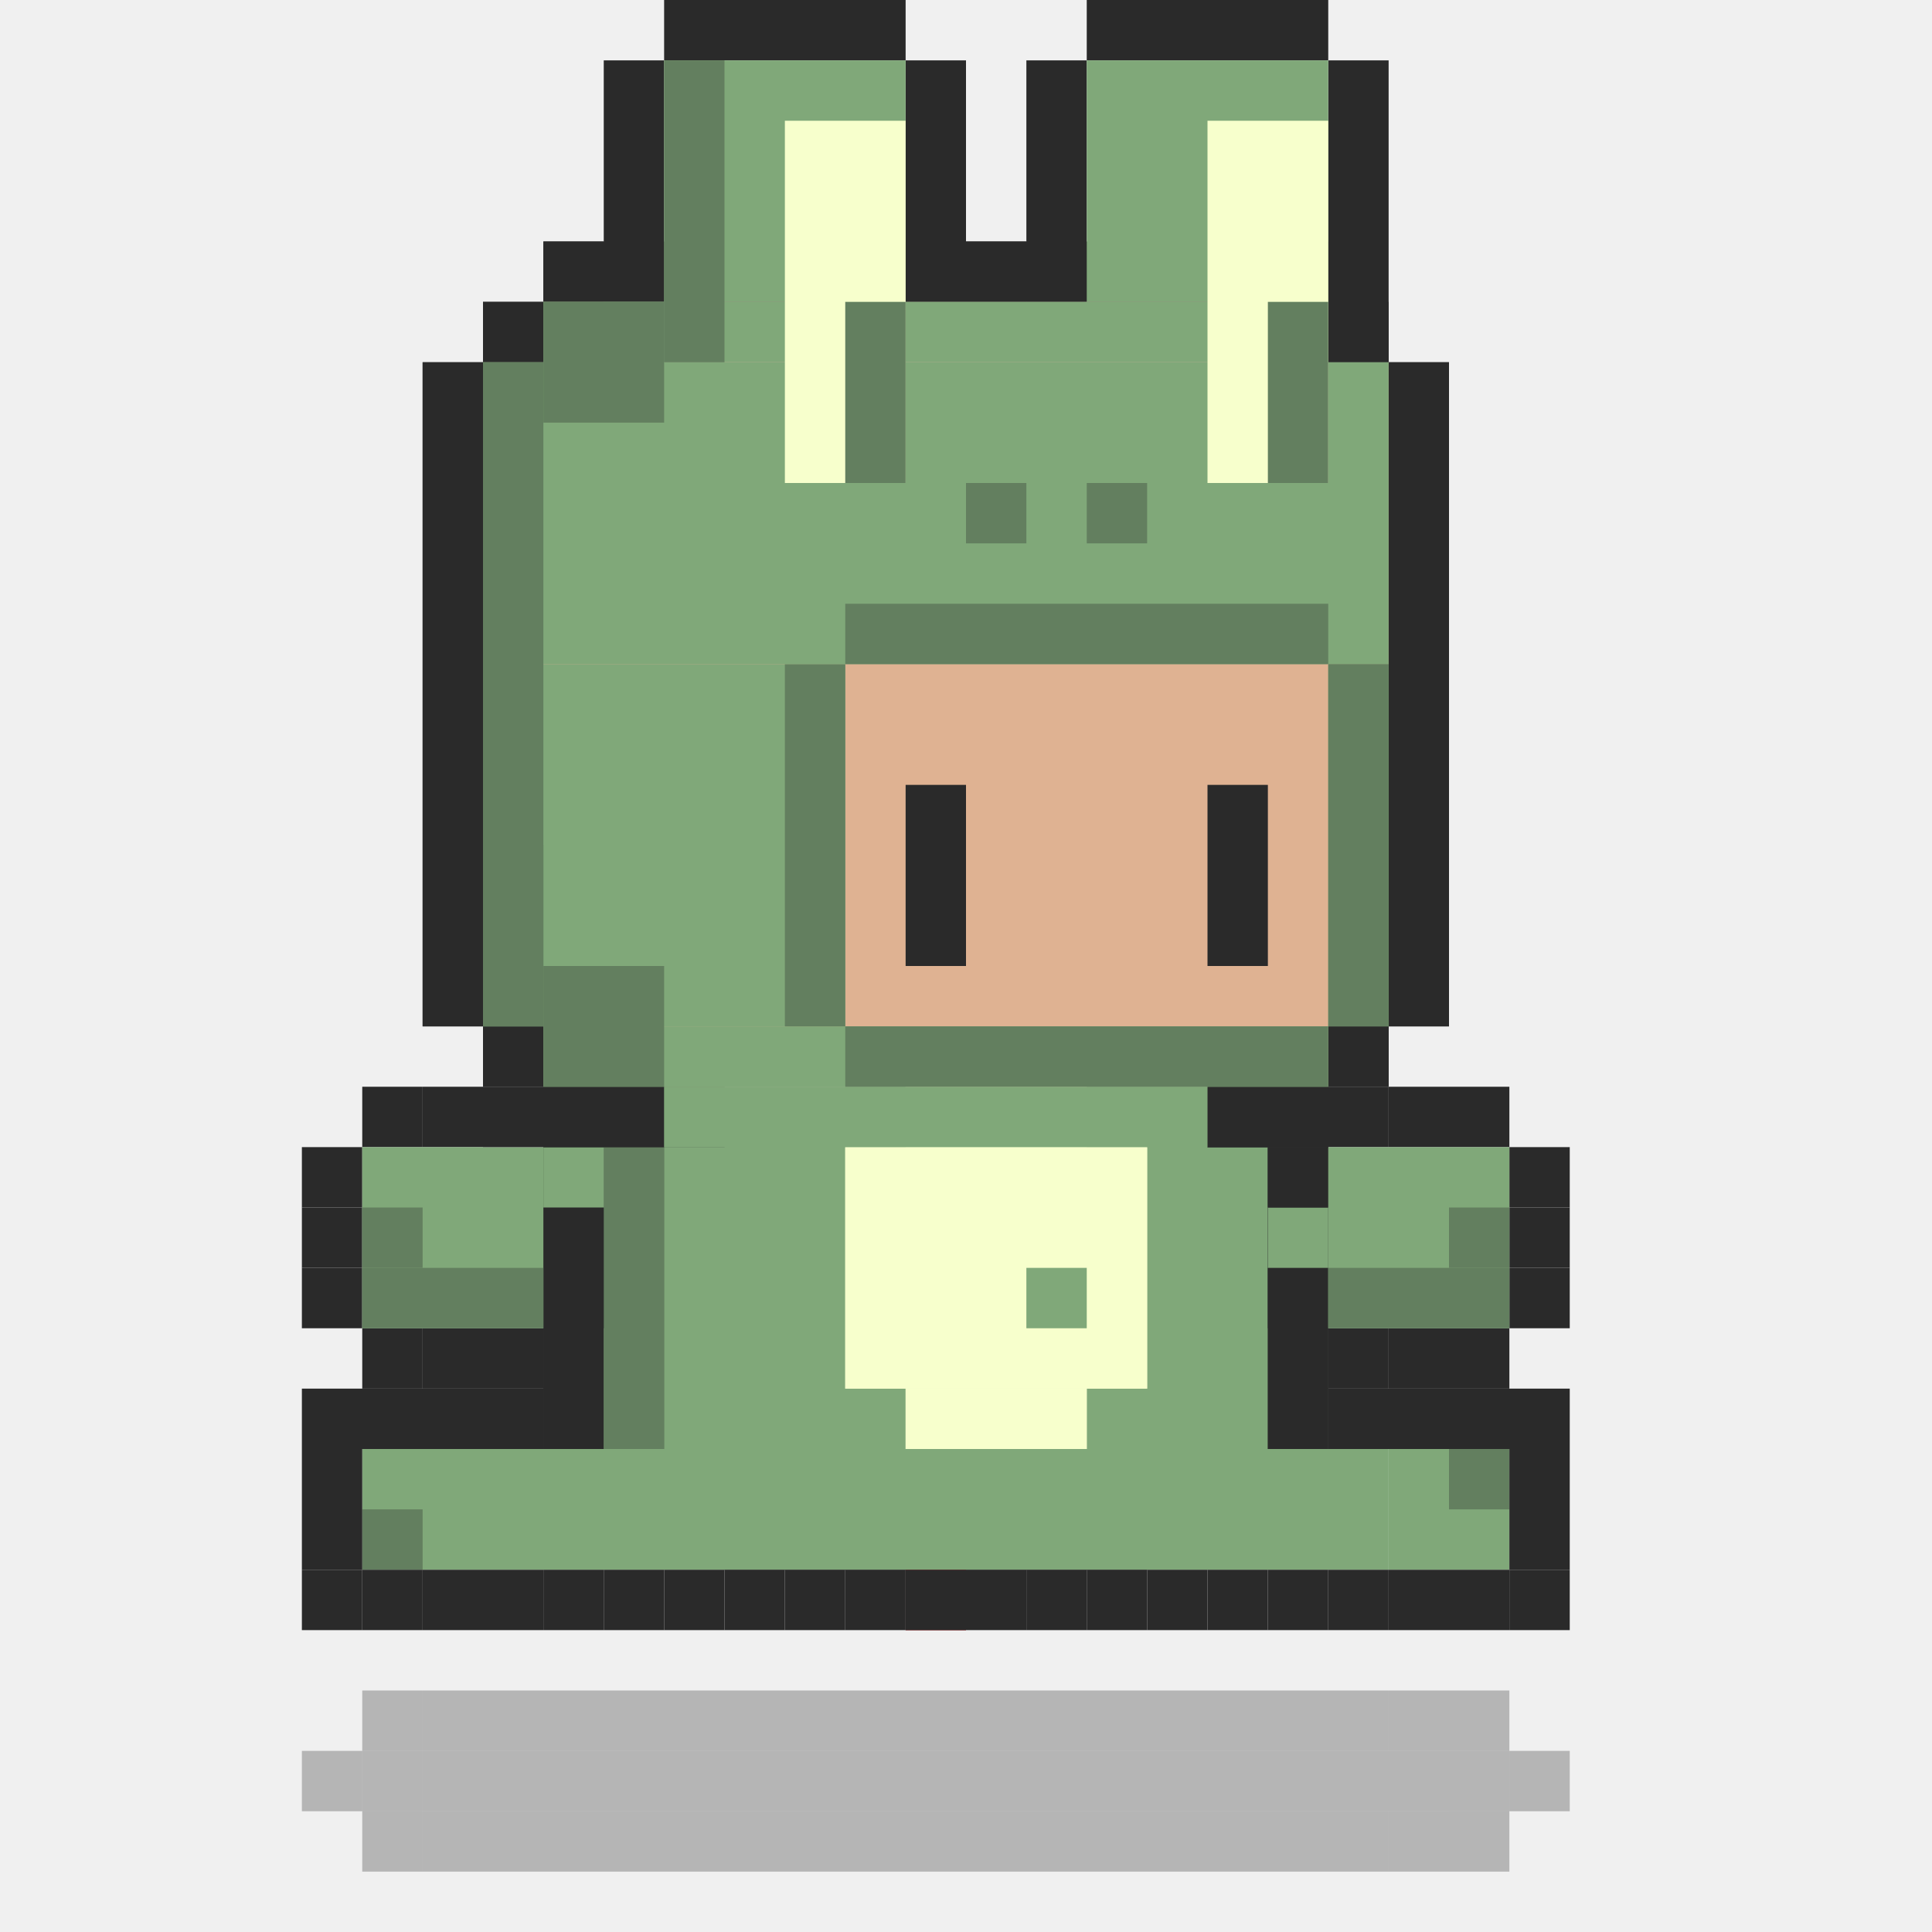
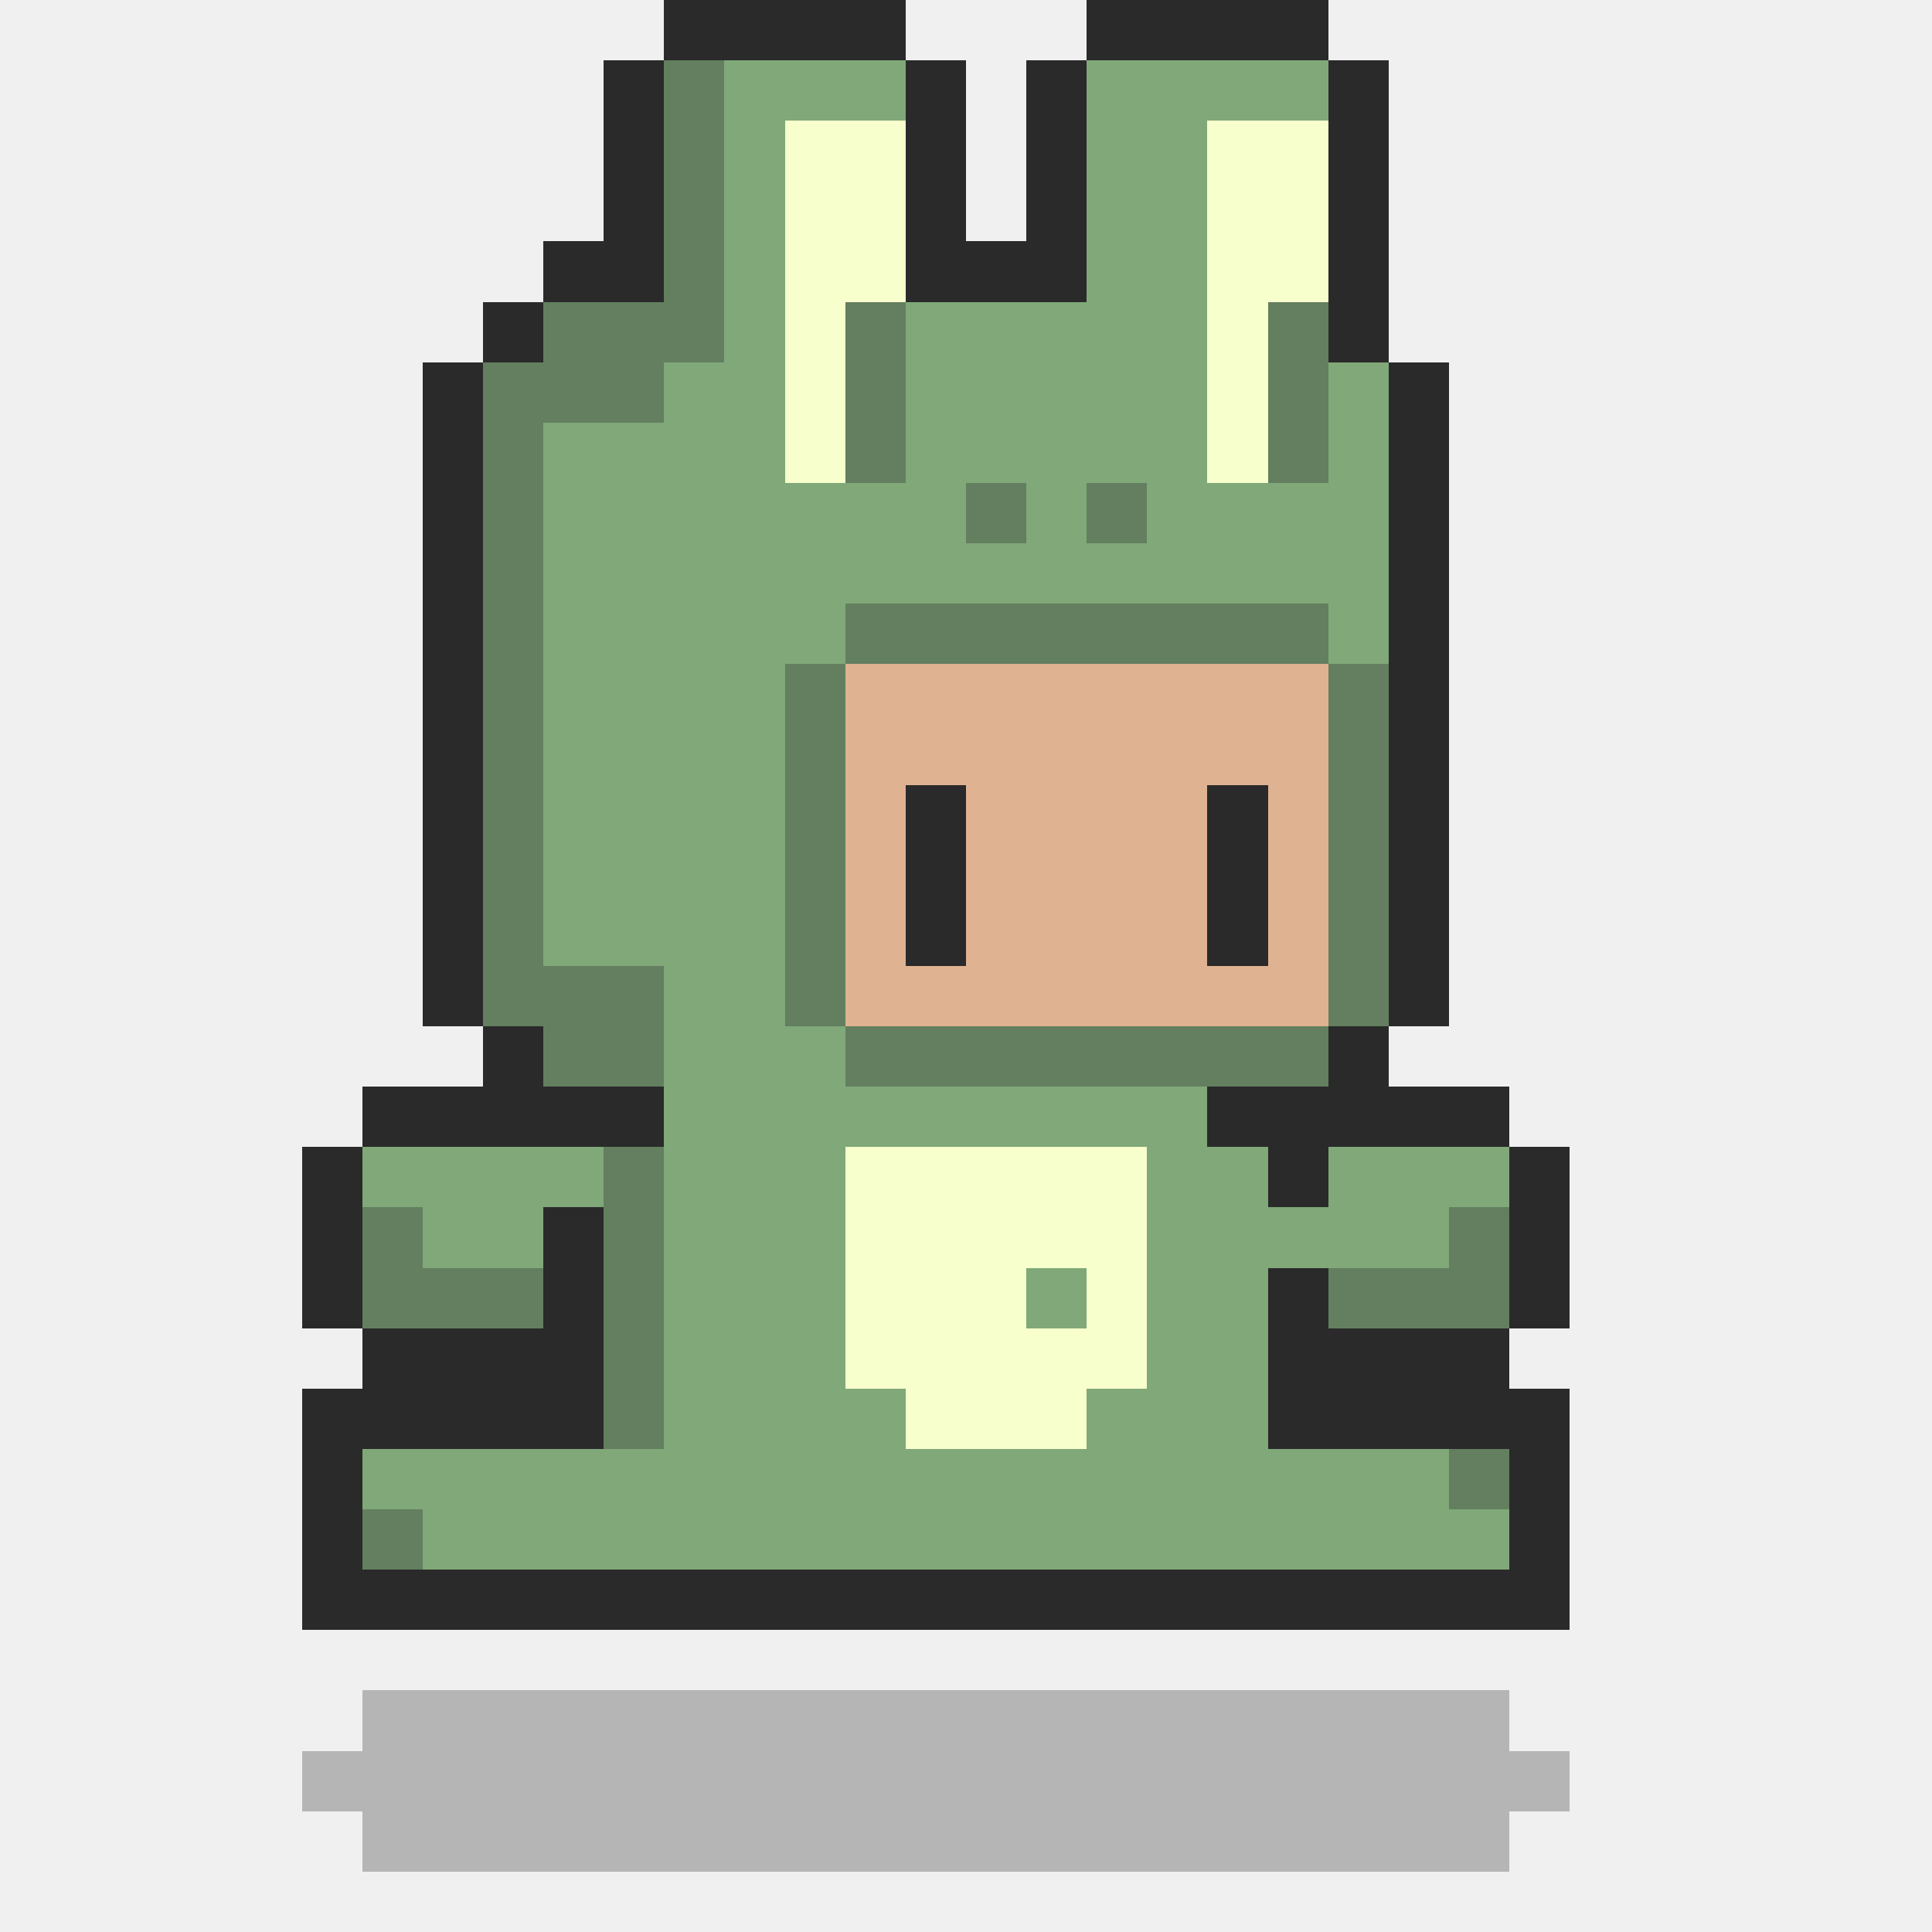
- <svg xmlns="http://www.w3.org/2000/svg" width="32" height="32" viewBox="0 0 32 32" fill="none">
+ <svg xmlns="http://www.w3.org/2000/svg" shape-rendering="crispEdges" width="32" height="32" viewBox="0 0 32 32" fill="none">
  <g clip-path="url(#clip0_16_4314)">
    <rect x="7" y="29" width="17" height="1" fill="#3D3D3D" fill-opacity="0.33" />
    <rect x="8" y="28" width="15" height="1" fill="#3D3D3D" fill-opacity="0.33" />
    <rect width="1" height="1" transform="matrix(-1 0 0 1 8 28)" fill="#3D3D3D" fill-opacity="0.33" />
    <rect width="1" height="1" transform="matrix(-1 0 0 1 7 28)" fill="#3D3D3D" fill-opacity="0.33" />
    <rect width="1" height="1" transform="matrix(-1 0 0 1 6 29)" fill="#3D3D3D" fill-opacity="0.33" />
    <rect width="1" height="1" transform="matrix(-1 0 0 1 7 30)" fill="#3D3D3D" fill-opacity="0.33" />
    <rect width="1" height="1" transform="matrix(-1 0 0 1 8 30)" fill="#3D3D3D" fill-opacity="0.33" />
    <rect width="1" height="1" transform="matrix(-1 0 0 1 7 29)" fill="#3D3D3D" fill-opacity="0.33" />
    <rect x="23" y="28" width="1" height="1" fill="#3D3D3D" fill-opacity="0.33" />
    <rect x="24" y="28" width="1" height="1" fill="#3D3D3D" fill-opacity="0.33" />
    <rect x="25" y="29" width="1" height="1" fill="#3D3D3D" fill-opacity="0.33" />
    <rect x="24" y="30" width="1" height="1" fill="#3D3D3D" fill-opacity="0.33" />
    <rect x="23" y="30" width="1" height="1" fill="#3D3D3D" fill-opacity="0.33" />
    <rect x="24" y="29" width="1" height="1" fill="#3D3D3D" fill-opacity="0.33" />
    <rect x="8" y="30" width="15" height="1" fill="#3D3D3D" fill-opacity="0.33" />
    <rect width="13" height="8" transform="matrix(1 0 0 -1 9 26)" fill="#80A879" />
    <rect width="5" height="4" transform="matrix(1 0 0 -1 14 23)" fill="#F7FFCC" />
    <rect x="15" y="18" width="3" height="1" fill="#F7FFCC" />
    <rect x="15" y="23" width="3" height="1" fill="#F7FFCC" />
    <rect width="2" height="1" transform="matrix(1 0 0 -1 9 19)" fill="#2A2A2A" />
    <rect width="2" height="1" transform="matrix(1 0 0 -1 20 19)" fill="#2A2A2A" />
    <rect width="7" height="1" transform="matrix(1 0 0 -1 12 26)" fill="#2A2A2A" />
    <rect width="1" height="6" transform="matrix(1 0 0 -1 9 25)" fill="#2A2A2A" />
    <rect width="1" height="6" transform="matrix(1 0 0 -1 10 25)" fill="#637F5F" />
    <rect width="7" height="1" transform="matrix(1 0 0 -1 12 25)" fill="#637F5F" />
    <rect width="1" height="1" transform="matrix(1 0 0 -1 11 19)" fill="#637F5F" />
    <rect width="1" height="1" transform="matrix(1 0 0 -1 17 22)" fill="#80A879" />
    <rect width="1" height="6" transform="matrix(1 0 0 -1 21 25)" fill="#2A2A2A" />
    <rect width="5" height="4" transform="matrix(1 0 0 -1 14 23)" fill="#F7FFCC" />
    <rect x="15" y="18" width="3" height="1" fill="#F7FFCC" />
    <rect x="15" y="23" width="3" height="1" fill="#F7FFCC" />
    <rect width="2" height="1" transform="matrix(1 0 0 -1 9 19)" fill="#2A2A2A" />
    <rect width="2" height="1" transform="matrix(1 0 0 -1 20 19)" fill="#2A2A2A" />
    <rect width="7" height="1" transform="matrix(1 0 0 -1 12 26)" fill="#2A2A2A" />
    <rect width="1" height="6" transform="matrix(1 0 0 -1 9 25)" fill="#2A2A2A" />
    <rect width="1" height="6" transform="matrix(1 0 0 -1 10 25)" fill="#637F5F" />
    <rect width="7" height="1" transform="matrix(1 0 0 -1 12 25)" fill="#637F5F" />
    <rect width="1" height="1" transform="matrix(1 0 0 -1 11 19)" fill="#637F5F" />
    <rect width="1" height="1" transform="matrix(1 0 0 -1 17 22)" fill="#80A879" />
    <rect width="1" height="6" transform="matrix(1 0 0 -1 21 25)" fill="#2A2A2A" />
    <rect width="1" height="1" transform="matrix(-1 0 0 1 25 18)" fill="#2A2A2A" />
    <rect width="1" height="1" transform="matrix(-1 0 0 1 26 19)" fill="#2A2A2A" />
    <rect width="1" height="1" transform="matrix(-1 0 0 1 26 20)" fill="#2A2A2A" />
    <rect width="1" height="1" transform="matrix(-1 0 0 1 26 21)" fill="#2A2A2A" />
    <rect width="1" height="1" transform="matrix(-1 0 0 1 23 22)" fill="#2A2A2A" />
    <rect width="1" height="1" transform="matrix(-1 0 0 1 22 21)" fill="#2A2A2A" />
    <rect width="1" height="1" transform="matrix(-1 0 0 1 22 20)" fill="#80A879" />
    <rect width="1" height="1" transform="matrix(-1 0 0 1 22 19)" fill="#2A2A2A" />
    <rect width="1" height="1" transform="matrix(-1 0 0 1 23 18)" fill="#2A2A2A" />
    <rect width="1" height="1" transform="matrix(-1 0 0 1 25 22)" fill="#2A2A2A" />
    <rect width="1" height="1" transform="matrix(-1 0 0 1 24 22)" fill="#2A2A2A" />
    <rect width="1" height="1" transform="matrix(-1 0 0 1 24 18)" fill="#2A2A2A" />
    <rect width="3" height="3" transform="matrix(-1 0 0 1 25 19)" fill="#80A879" />
    <rect width="1" height="1" transform="matrix(-1 0 0 1 25 20)" fill="#637F5F" />
    <rect width="3" height="1" transform="matrix(-1 0 0 1 25 21)" fill="#637F5F" />
    <rect x="6" y="18" width="1" height="1" fill="#2A2A2A" />
    <rect x="5" y="19" width="1" height="1" fill="#2A2A2A" />
    <rect x="5" y="20" width="1" height="1" fill="#2A2A2A" />
    <rect x="5" y="21" width="1" height="1" fill="#2A2A2A" />
    <rect x="8" y="22" width="1" height="1" fill="#2A2A2A" />
    <rect x="9" y="21" width="1" height="1" fill="#2A2A2A" />
    <rect x="9" y="20" width="1" height="1" fill="#2A2A2A" />
    <rect x="6" y="22" width="1" height="1" fill="#2A2A2A" />
    <rect x="7" y="22" width="1" height="1" fill="#2A2A2A" />
    <rect x="7" y="18" width="1" height="1" fill="#2A2A2A" />
    <rect width="3" height="3" transform="translate(6 19)" fill="#80A879" />
    <rect width="1" height="1" transform="translate(6 20)" fill="#637F5F" />
    <rect width="3" height="1" transform="translate(6 21)" fill="#637F5F" />
    <rect width="1" height="1" transform="matrix(-1 0 0 1 9 18)" fill="#2A2A2A" />
    <rect width="1" height="1" transform="matrix(-1 0 0 1 10 19)" fill="#80A879" />
    <rect x="25" y="24" width="2" height="2" transform="rotate(90 25 24)" fill="#80A879" />
    <rect x="25" y="24" width="1" height="1" transform="rotate(90 25 24)" fill="#637F5F" />
    <rect width="2" height="8" transform="matrix(0 1 1 0 15 24)" fill="#80A879" />
    <rect x="26" y="24" width="2" height="1" transform="rotate(90 26 24)" fill="#2A2A2A" />
    <rect x="24" y="26" width="1" height="1" transform="rotate(90 24 26)" fill="#2A2A2A" />
    <rect x="25" y="26" width="1" height="1" transform="rotate(90 25 26)" fill="#2A2A2A" />
    <rect x="26" y="26" width="1" height="1" transform="rotate(90 26 26)" fill="#2A2A2A" />
    <rect x="26" y="23" width="1" height="4" transform="rotate(90 26 23)" fill="#2A2A2A" />
    <rect width="1" height="1" transform="matrix(0 1 1 0 21 26)" fill="#2A2A2A" />
    <rect width="1" height="1" transform="matrix(0 1 1 0 20 26)" fill="#2A2A2A" />
    <rect width="1" height="1" transform="matrix(0 1 1 0 19 26)" fill="#2A2A2A" />
    <rect width="1" height="1" transform="matrix(0 1 1 0 18 26)" fill="#2A2A2A" />
    <rect width="1" height="1" transform="matrix(0 1 1 0 17 26)" fill="#2A2A2A" />
    <rect width="1" height="1" transform="matrix(0 1 1 0 16 26)" fill="#2A2A2A" />
    <rect width="1" height="1" transform="matrix(0 1 1 0 15 26)" fill="#2A2A2A" />
    <rect width="1" height="1" transform="matrix(0 1 1 0 15 26)" fill="#FF383C" />
    <rect width="1" height="1" transform="matrix(0 1 1 0 22 26)" fill="#2A2A2A" />
    <rect width="2" height="2" transform="matrix(0 1 1 0 6 24)" fill="#80A879" />
    <rect width="1" height="1" transform="matrix(0 1 1 0 6 25)" fill="#637F5F" />
    <rect width="2" height="1" transform="matrix(0 1 1 0 5 24)" fill="#2A2A2A" />
    <rect width="1" height="1" transform="matrix(0 1 1 0 7 26)" fill="#2A2A2A" />
    <rect width="1" height="1" transform="matrix(0 1 1 0 6 26)" fill="#2A2A2A" />
    <rect width="1" height="1" transform="matrix(0 1 1 0 5 26)" fill="#2A2A2A" />
    <rect width="1" height="4" transform="matrix(0 1 1 0 5 23)" fill="#2A2A2A" />
    <rect x="16" y="24" width="2" height="8" transform="rotate(90 16 24)" fill="#80A879" />
    <rect x="10" y="26" width="1" height="1" transform="rotate(90 10 26)" fill="#2A2A2A" />
    <rect x="11" y="26" width="1" height="1" transform="rotate(90 11 26)" fill="#2A2A2A" />
    <rect x="12" y="26" width="1" height="1" transform="rotate(90 12 26)" fill="#2A2A2A" />
    <rect x="13" y="26" width="1" height="1" transform="rotate(90 13 26)" fill="#2A2A2A" />
    <rect x="14" y="26" width="1" height="1" transform="rotate(90 14 26)" fill="#2A2A2A" />
    <rect x="15" y="26" width="1" height="1" transform="rotate(90 15 26)" fill="#2A2A2A" />
    <rect x="16" y="26" width="1" height="1" transform="rotate(90 16 26)" fill="#2A2A2A" />
    <rect x="9" y="26" width="1" height="1" transform="rotate(90 9 26)" fill="#2A2A2A" />
    <rect width="13" height="1" transform="matrix(1 0 0 -1 9 5)" fill="#2A2A2A" />
    <rect width="13" height="1" transform="matrix(1 0 0 -1 9 6)" fill="#DFB292" />
    <rect width="13" height="1" transform="matrix(1 0 0 -1 9 18)" fill="#DFB292" />
    <rect width="2" height="1" transform="matrix(1 0 0 -1 9 19)" fill="#2A2A2A" />
    <rect width="2" height="1" transform="matrix(1 0 0 -1 20 19)" fill="#2A2A2A" />
    <rect width="1" height="11" transform="matrix(1 0 0 -1 7 17)" fill="#2A2A2A" />
    <rect width="15" height="11" transform="matrix(1 0 0 -1 8 17)" fill="#DFB292" />
    <rect width="1" height="3" transform="matrix(1 0 0 -1 20 16)" fill="#2A2A2A" />
    <rect width="1" height="3" transform="matrix(1 0 0 -1 15 16)" fill="#2A2A2A" />
    <rect x="9" y="6" width="1" height="1" transform="rotate(180 9 6)" fill="#2A2A2A" />
    <rect x="9" y="18" width="1" height="1" transform="rotate(180 9 18)" fill="#2A2A2A" />
    <rect x="24" y="17" width="1" height="11" transform="rotate(180 24 17)" fill="#2A2A2A" />
    <rect width="1" height="1" transform="matrix(1 0 0 -1 22 6)" fill="#2A2A2A" />
    <rect width="1" height="1" transform="matrix(1 0 0 -1 22 18)" fill="#2A2A2A" />
    <rect width="1" height="1" transform="matrix(1 0 0 -1 9 5)" fill="#2A2A2A" />
    <rect width="1" height="4" transform="matrix(1 0 0 -1 10 5)" fill="#2A2A2A" />
    <rect width="1" height="4" transform="matrix(1 0 0 -1 15 5)" fill="#2A2A2A" />
    <rect width="1" height="4" transform="matrix(1 0 0 -1 17 5)" fill="#2A2A2A" />
    <rect width="1" height="1" transform="matrix(1 0 0 -1 16 5)" fill="#2A2A2A" />
    <rect x="11" width="4" height="1" fill="#2A2A2A" />
    <rect x="18" width="4" height="1" fill="#2A2A2A" />
    <rect width="2" height="1" transform="matrix(1 0 0 -1 9 19)" fill="#2A2A2A" />
    <rect width="2" height="1" transform="matrix(1 0 0 -1 20 19)" fill="#2A2A2A" />
    <rect width="1" height="11" transform="matrix(1 0 0 -1 7 17)" fill="#2A2A2A" />
    <rect x="9" y="6" width="1" height="1" transform="rotate(180 9 6)" fill="#2A2A2A" />
    <rect x="9" y="18" width="1" height="1" transform="rotate(180 9 18)" fill="#2A2A2A" />
    <rect x="24" y="17" width="1" height="11" transform="rotate(180 24 17)" fill="#2A2A2A" />
    <rect width="1" height="5" transform="matrix(1 0 0 -1 22 6)" fill="#2A2A2A" />
    <rect width="1" height="1" transform="matrix(1 0 0 -1 22 18)" fill="#2A2A2A" />
    <rect x="11" y="18" width="9" height="1" fill="#80A879" />
    <rect x="9" y="17" width="13" height="1" fill="#80A879" />
    <rect x="8" y="11" width="6" height="6" fill="#80A879" />
    <rect width="1" height="6" transform="matrix(1 0 0 -1 13 17)" fill="#637F5F" />
    <rect width="15" height="5" transform="matrix(1 0 0 -1 8 11)" fill="#80A879" />
    <rect x="22" y="11" width="1" height="6" fill="#80A879" />
    <rect x="9" y="5" width="13" height="1" fill="#80A879" />
    <rect width="4" height="4" transform="matrix(1 0 0 -1 18 5)" fill="#80A879" />
    <rect width="4" height="4" transform="matrix(1 0 0 -1 11 5)" fill="#80A879" />
    <rect width="2" height="6" transform="matrix(1 0 0 -1 13 8)" fill="#F7FFCC" />
    <rect width="1" height="3" transform="matrix(1 0 0 -1 14 8)" fill="#F7FFCC" />
    <rect width="2" height="6" transform="matrix(1 0 0 -1 20 8)" fill="#F7FFCC" />
    <rect width="8" height="1" transform="matrix(1 0 0 -1 14 18)" fill="#637F5F" />
    <rect width="8" height="1" transform="matrix(1 0 0 -1 14 11)" fill="#637F5F" />
    <rect width="1" height="3" transform="matrix(1 0 0 -1 14 8)" fill="#637F5F" />
    <rect width="1" height="3" transform="matrix(1 0 0 -1 21 8)" fill="#637F5F" />
    <rect width="1" height="1" transform="matrix(1 0 0 -1 16 9)" fill="#637F5F" />
    <rect width="1" height="1" transform="matrix(1 0 0 -1 18 9)" fill="#637F5F" />
    <rect width="1" height="11" transform="matrix(1 0 0 -1 8 17)" fill="#637F5F" />
    <rect width="1" height="3" transform="matrix(1 0 0 -1 8 17)" fill="#637F5F" />
    <rect width="2" height="2" transform="matrix(1 0 0 -1 9 7)" fill="#637F5F" />
    <rect width="1" height="1" transform="matrix(1 0 0 -1 10 6)" fill="#637F5F" />
    <rect width="2" height="2" transform="matrix(1 0 0 -1 9 18)" fill="#637F5F" />
    <rect width="1" height="5" transform="matrix(1 0 0 -1 11 6)" fill="#637F5F" />
    <rect width="1" height="6" transform="matrix(1 0 0 -1 22 17)" fill="#637F5F" />
  </g>
  <defs>
    <clipPath id="clip0_16_4314">
      <rect width="32" height="32" fill="white" />
    </clipPath>
  </defs>
</svg>
